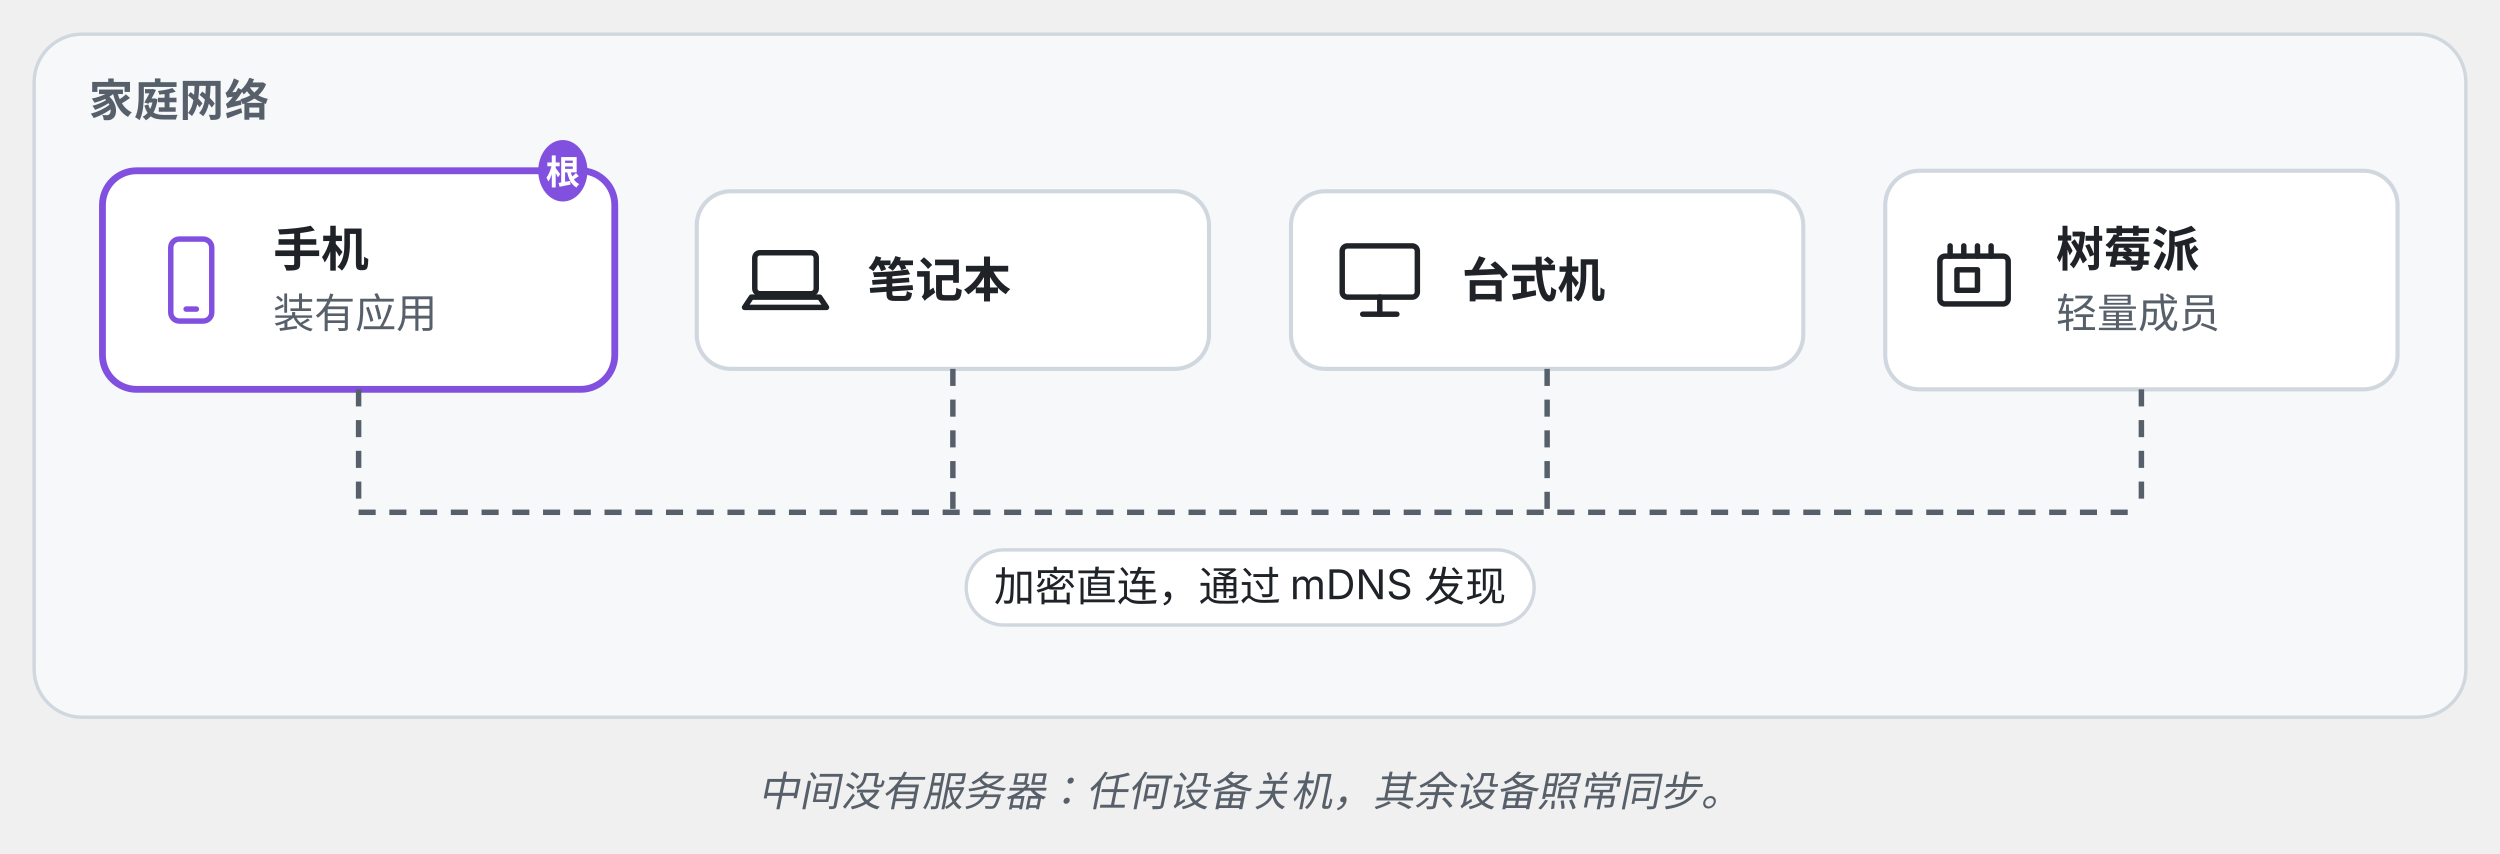
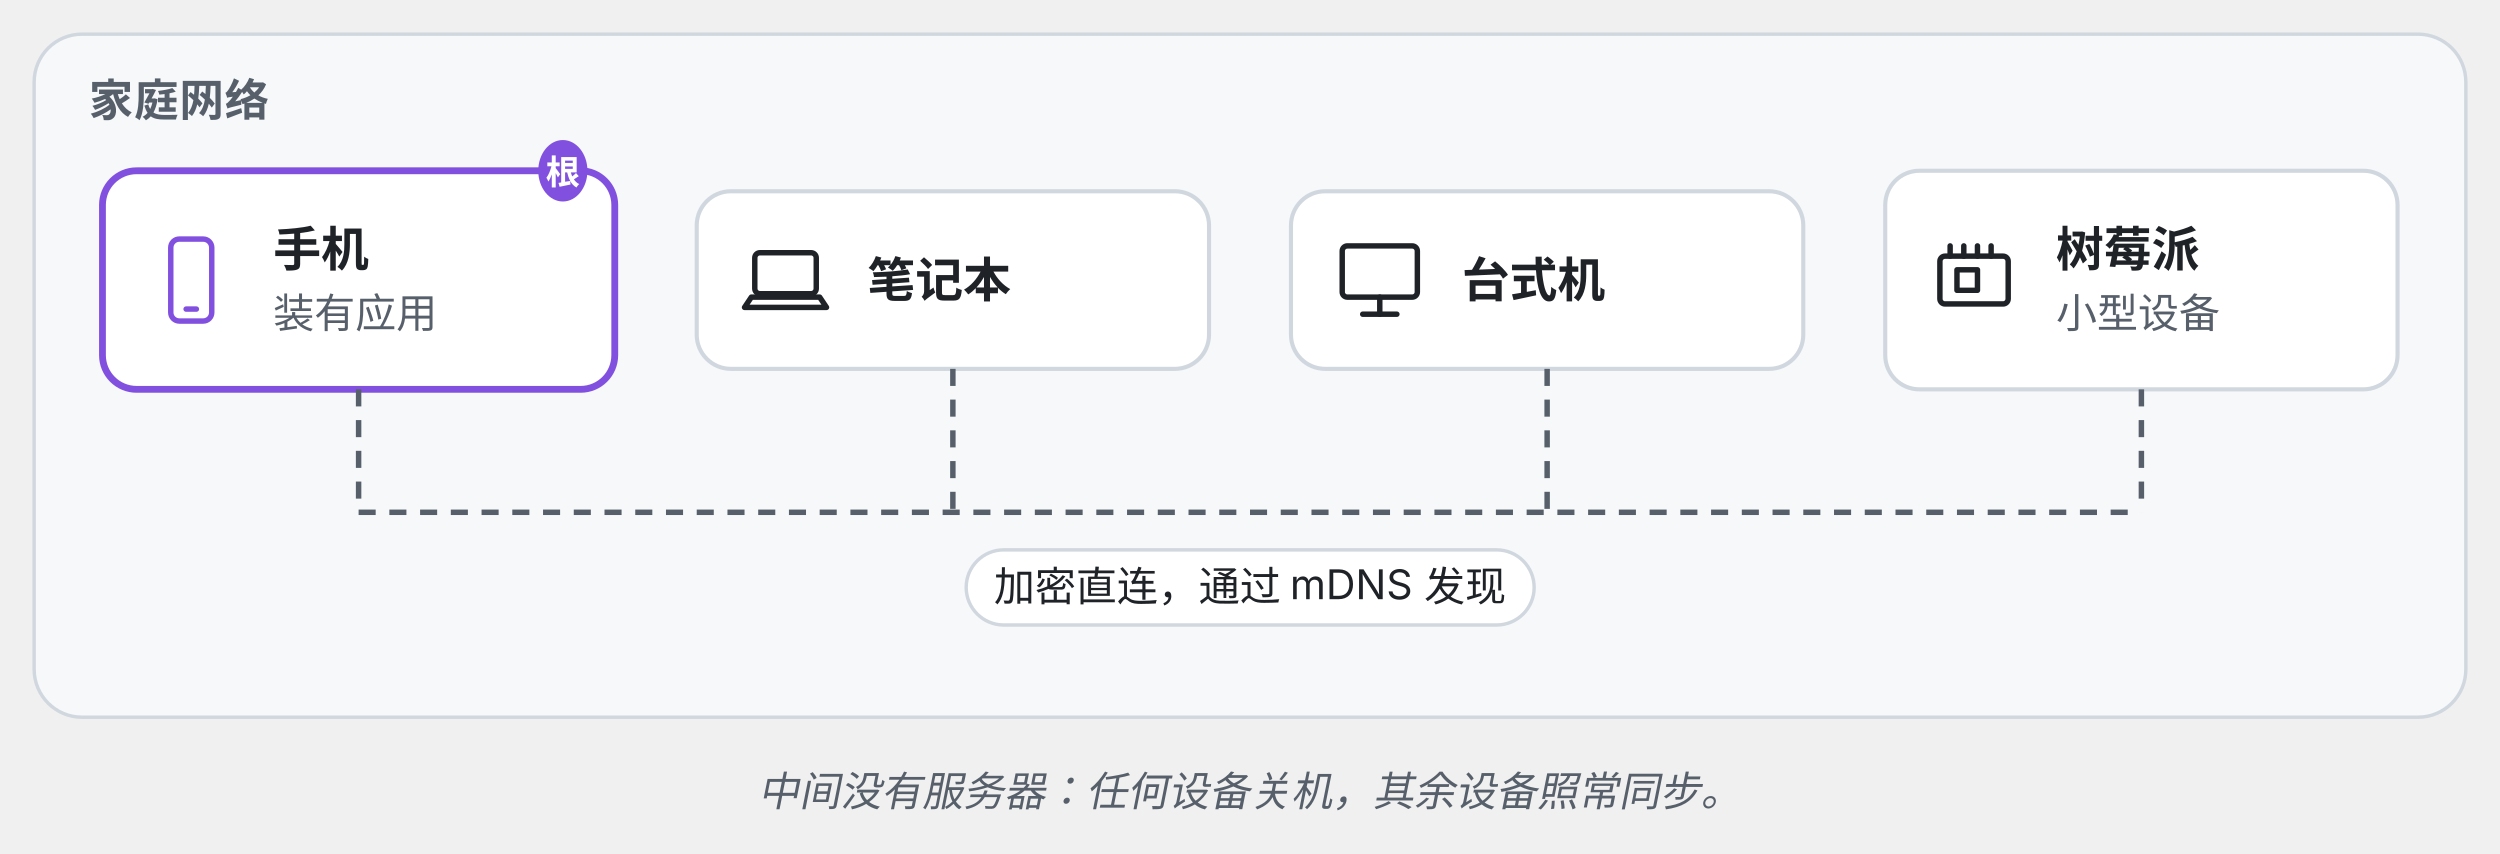
<svg xmlns="http://www.w3.org/2000/svg" lang="zh" width="732" height="250" viewBox="0 0 732 250" role="img" aria-label="在家时，每台设备都直接与其他每台设备通信">
  <style>
  .bg { fill: none; }
  .zone { fill: #f6f8fa; stroke: #d0d7de; stroke-width: 1; }
  .zone-t { fill: #57606a; font: 600 13px system-ui, -apple-system, 'Segoe UI', sans-serif; letter-spacing: .02em; }
  .card { fill: #ffffff; stroke: #d0d7de; stroke-width: 1.2; }
  .card.key { stroke: #8250df; stroke-width: 2; }
  .card.srv { fill: #fff8c5; stroke: #d4a72c; }
  .t { fill: #1f2328; font: 600 14px system-ui, -apple-system, 'Segoe UI', sans-serif; }
  .s { fill: #57606a; font: 12px system-ui, -apple-system, 'Segoe UI', sans-serif; }
  .ic { fill: none; stroke: #1f2328; stroke-width: 1.6; stroke-linecap: round; stroke-linejoin: round; }
  .key .ic, .ic.key { stroke: #8250df; }
  .badge { fill: #8250df; }
  .badge-t { fill: #ffffff; font: 600 10px system-ui, -apple-system, 'Segoe UI', sans-serif; letter-spacing: .04em; }
  .e-tunnel { fill: none; stroke: #0969da; stroke-width: 3; }
  .e-home { fill: none; stroke: #57606a; stroke-width: 1.6; stroke-dasharray: 5 4; }
  .e-pair { fill: none; stroke: #8250df; stroke-width: 1.8; }
  .e-e2e { fill: none; stroke: #1a7f37; stroke-width: 1.8; stroke-dasharray: 2 4; stroke-linecap: round; }
  .a-tunnel { fill: #0969da; } .a-home { fill: #57606a; } .a-pair { fill: #8250df; } .a-e2e { fill: #1a7f37; }
  .lbl-bg { fill: #ffffff; stroke: #d0d7de; stroke-width: 1; }
  .lbl { fill: #1f2328; font: 12px system-ui, -apple-system, 'Segoe UI', sans-serif; }
  .lbl.tunnel { fill: #0969da; } .lbl.pair { fill: #8250df; } .lbl.e2e { fill: #1a7f37; }
  .note { fill: #57606a; font: italic 12px system-ui, -apple-system, 'Segoe UI', sans-serif; }
  @media (prefers-color-scheme: dark) {
    .zone { fill: #161b22; stroke: #30363d; }
    .zone-t, .s, .note { fill: #8b949e; }
    .card { fill: #0d1117; stroke: #3d444d; }
    .card.key { stroke: #a371f7; }
    .card.srv { fill: #272115; stroke: #9e6a03; }
    .t, .lbl { fill: #e6edf3; }
    .ic { stroke: #e6edf3; }
    .key .ic, .ic.key { stroke: #a371f7; }
    .badge { fill: #a371f7; }
    .badge-t { fill: #0d1117; }
    .e-tunnel { stroke: #4493f8; } .a-tunnel { fill: #4493f8; } .lbl.tunnel { fill: #4493f8; }
    .e-home { stroke: #8b949e; } .a-home { fill: #8b949e; }
    .e-pair { stroke: #a371f7; } .a-pair { fill: #a371f7; } .lbl.pair { fill: #a371f7; }
    .e-e2e { stroke: #3fb950; } .a-e2e { fill: #3fb950; } .lbl.e2e { fill: #3fb950; }
    .lbl-bg { fill: #0d1117; stroke: #3d444d; }
  }
</style>
  <rect class="zone" x="10" y="10" width="712" height="200" rx="14" />
  <text class="zone-t" x="26" y="34">家庭网络</text>
  <g class="key">
    <rect class="card key" x="30.0" y="50.0" width="150" height="64" rx="10" />
    <g transform="translate(42.0,68)" class="ic">
      <rect x="8" y="2" width="12" height="24" rx="2.5" />
      <line x1="12.5" y1="22.5" x2="15.5" y2="22.5" />
    </g>
    <text class="t" x="80.0" y="78">手机</text>
    <text class="s" x="80.0" y="96">装有应用</text>
    <rect class="badge" x="157.6" y="41.0" width="14.4" height="18" rx="9" />
    <text class="badge-t" x="164.8" y="54.0" text-anchor="middle">根</text>
  </g>
  <path class="e-home" d="M105.0,114.0 L105.0,150" />
  <g class="">
    <rect class="card " x="204.0" y="56.0" width="150" height="52" rx="10" />
    <g transform="translate(216.0,68)" class="ic">
      <rect x="5" y="6" width="18" height="12" rx="1.5" />
      <path d="M2 22h24l-2 -3H4z" />
    </g>
    <text class="t" x="254.0" y="87">笔记本</text>
  </g>
  <path class="e-home" d="M279.0,108.0 L279.0,150" />
  <g class="">
    <rect class="card " x="378.0" y="56.0" width="150" height="52" rx="10" />
    <g transform="translate(390.0,68)" class="ic">
      <rect x="3" y="4" width="22" height="15" rx="1.5" />
      <line x1="14" y1="19" x2="14" y2="24" />
      <line x1="9" y1="24" x2="19" y2="24" />
    </g>
    <text class="t" x="428.0" y="87">台式机</text>
  </g>
  <path class="e-home" d="M453.0,108.0 L453.0,150" />
  <g class="">
    <rect class="card " x="552.0" y="50.0" width="150" height="64" rx="10" />
    <g transform="translate(564.0,68)" class="ic">
      <rect x="4" y="7" width="20" height="14" rx="1.5" />
      <rect x="9" y="11" width="6" height="6" />
      <line x1="7" y1="4" x2="7" y2="7" />
      <line x1="11" y1="4" x2="11" y2="7" />
      <line x1="15" y1="4" x2="15" y2="7" />
      <line x1="19" y1="4" x2="19" y2="7" />
    </g>
    <text class="t" x="602.0" y="78">树莓派</text>
-     <text class="s" x="602.0" y="96">轻量成员</text>
+     <text class="s" x="602.0" y="96">小型设备</text>
  </g>
  <path class="e-home" d="M627.0,114.0 L627.0,150" />
  <path class="e-home" d="M105.0,150 L627.0,150" />
  <text class="note" x="366.0" y="236" text-anchor="middle">中间没有服务器：任何设备关机，其余设备照常同步。</text>
  <rect class="lbl-bg" x="282.9" y="161.0" width="166.3" height="22" rx="11.0" />
  <text class="lbl home" x="366.0" y="176.0" text-anchor="middle">加密直连，通过 mDNS 发现</text>
</svg>
